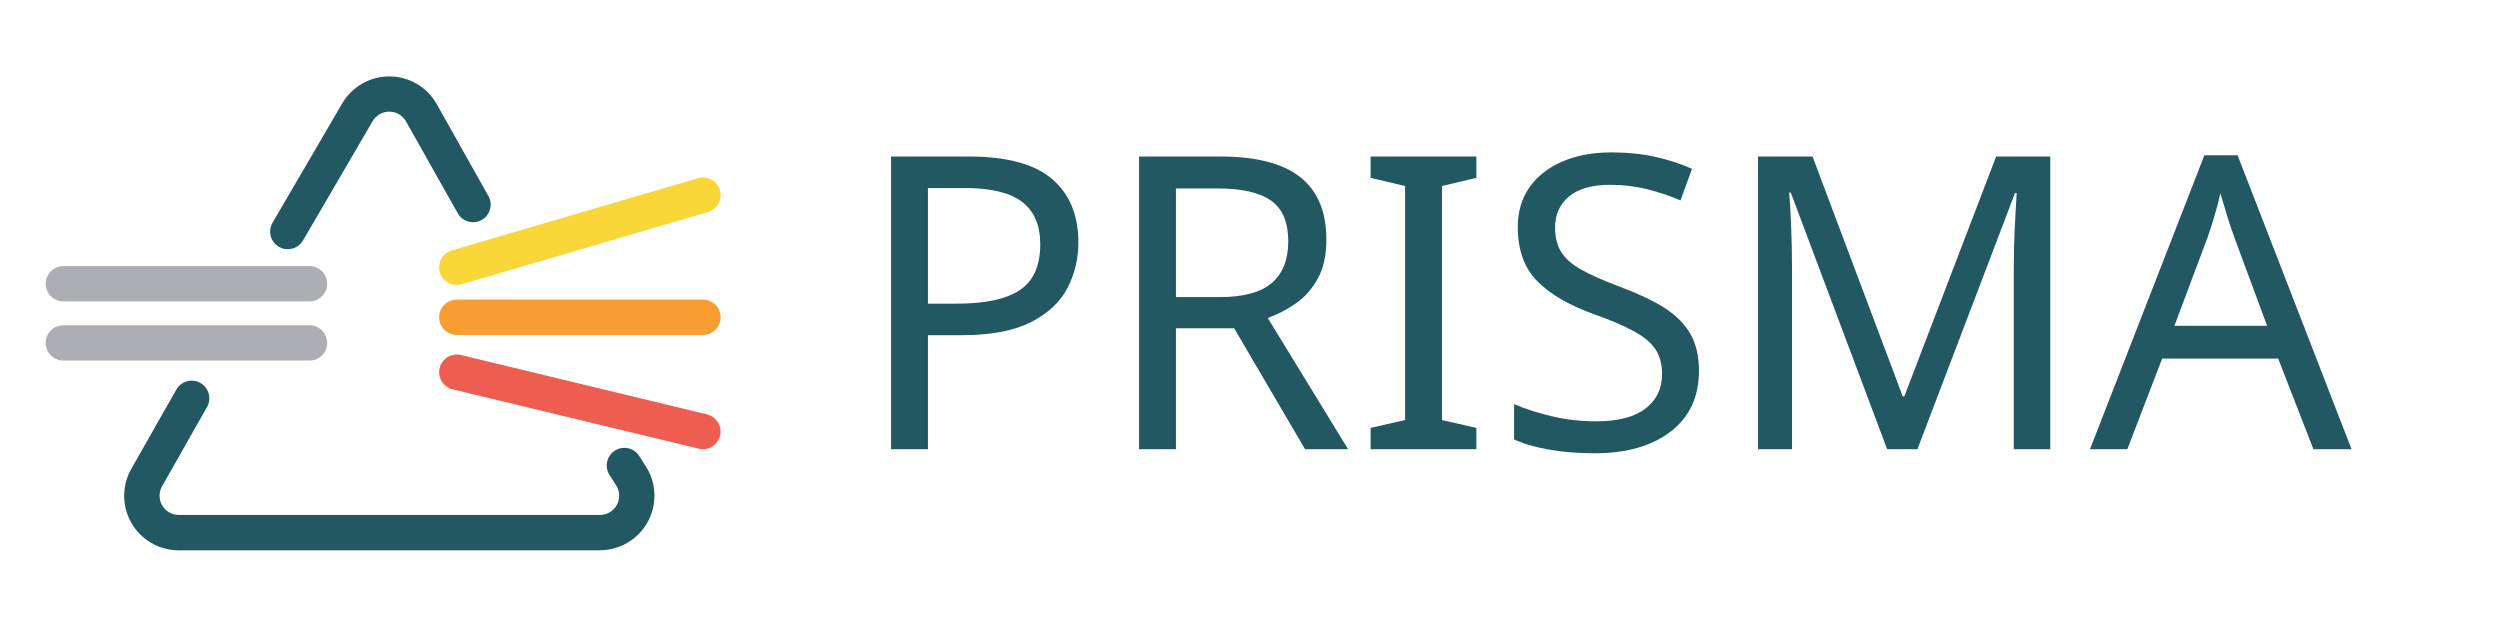
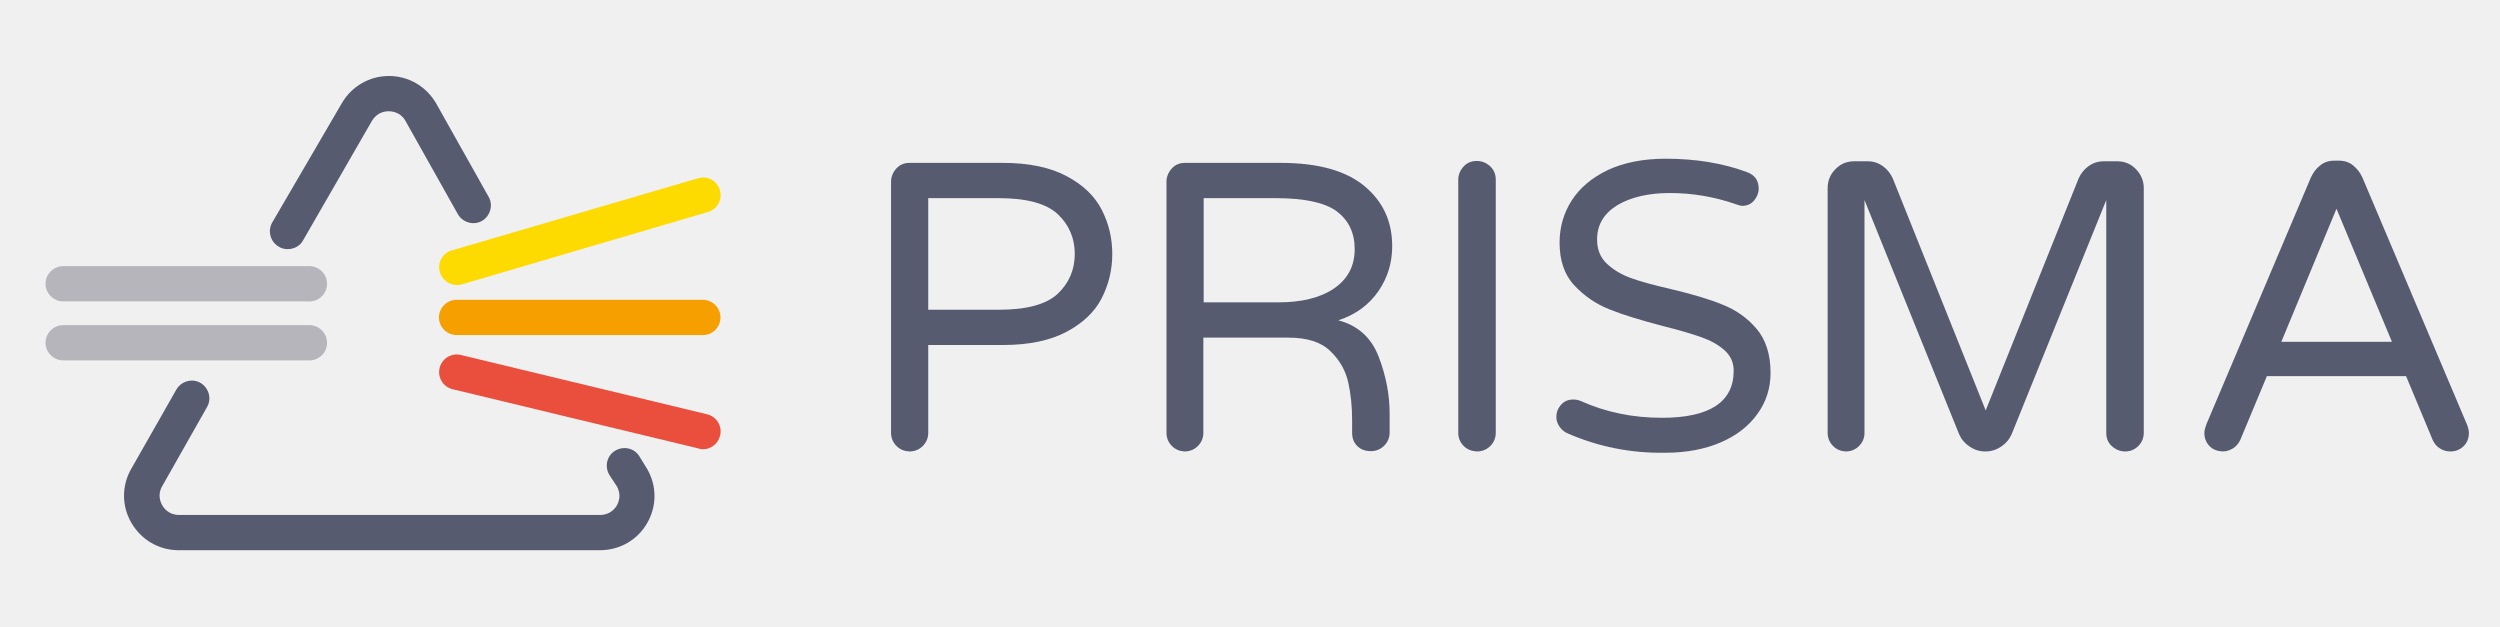
- <svg xmlns="http://www.w3.org/2000/svg" id="Layer_1" data-name="Layer 1" viewBox="0 0 779.7 195.44">
-   <defs>
-     <style>.cls-1{fill:#fff}.cls-2{font-size:127.84px;font-family:VarelaRound-Regular,Varela Round}.cls-2,.cls-7{fill:#225861}.cls-3{fill:#acaeb4}.cls-4{fill:#f79d31}.cls-5{fill:#f9d739}.cls-6{fill:#ef5d51}</style>
-   </defs>
-   <path class="cls-1" d="M0 0h779.7v195.44H0z" />
-   <text class="cls-2" transform="translate(265.5 140.09)">PRISMA</text>
-   <path class="cls-3" d="M96.54 94H19.75a5.5 5.5 0 0 1 0-11h76.79a5.5 5.5 0 0 1 0 11zm0 18.45H19.75a5.5 5.5 0 0 1 0-11h76.79a5.5 5.5 0 0 1 0 11z" />
-   <path class="cls-4" d="M219.25 104.45h-76.79a5.5 5.5 0 0 1 0-11h76.79a5.5 5.5 0 0 1 0 11z" />
-   <path class="cls-5" d="M142.46 88.87a5.5 5.5 0 0 1-1.55-10.78l76.79-22.52a5.5 5.5 0 0 1 3.09 10.56L144 88.65a5.58 5.58 0 0 1-1.54.22z" />
-   <path class="cls-6" d="M219.25 140.09a5.68 5.68 0 0 1-1.29-.15l-76.79-18.52a5.5 5.5 0 0 1 2.58-10.7l76.79 18.53a5.5 5.5 0 0 1-1.29 10.84z" />
-   <path class="cls-7" d="M89.74 77.73A5.6 5.6 0 0 1 87 77a5.51 5.51 0 0 1-2-7.53l21.7-37.16a17 17 0 0 1 29.42 0l16.42 29.22a5.5 5.5 0 0 1-9.54 5.39l-16.44-29.16a6 6 0 0 0-10.35.05L94.5 75a5.52 5.52 0 0 1-4.76 2.73zm97.38 93.9H55.69A17 17 0 0 1 41 146.13l14-24.62a5.5 5.5 0 1 1 9.57 5.43l-14 24.66a6 6 0 0 0 5.17 9h131.38a6 6 0 0 0 5.24-8.91l-2.26-3.55a5.5 5.5 0 1 1 9.29-5.89l2.44 3.85a17 17 0 0 1-14.71 25.5z" />
+ <svg xmlns="http://www.w3.org/2000/svg" version="1.1" id="Layer_1" x="0px" y="0px" viewBox="0 0 779.7 195.4" style="enable-background:new 0 0 779.7 195.4;" xml:space="preserve">
+   <style type="text/css">
+ 	.st0{fill:#575B70;}
+ 	.st1{fill:#B6B5BB;}
+ 	.st2{fill:#F69F00;}
+ 	.st3{fill:#FDDA00;}
+ 	.st4{fill:#EA4F3D;}
+ </style>
+   <g>
+     <path class="st0" d="M279.6,139.1c-1.1-1.1-1.7-2.5-1.7-4.1V56.7c0-1.6,0.6-3,1.7-4.2s2.5-1.7,4.1-1.7h29.1   c8.1,0,14.7,1.4,19.8,4.1c5.1,2.7,8.8,6.2,11,10.5c2.2,4.3,3.3,8.9,3.3,13.8s-1.1,9.5-3.3,13.8c-2.2,4.3-5.9,7.8-11,10.5   s-11.7,4.1-19.8,4.1h-23.3V135c0,1.6-0.6,3-1.7,4.1s-2.5,1.7-4.2,1.7C282,140.7,280.7,140.2,279.6,139.1z M311.6,96.6   c8.7,0,14.8-1.7,18.3-5s5.3-7.5,5.3-12.4s-1.8-9.1-5.3-12.4c-3.5-3.3-9.7-5-18.3-5h-22.1v34.8C289.5,96.6,311.6,96.6,311.6,96.6z" />
+     <path class="st0" d="M365.5,139.1c-1.1-1.1-1.7-2.5-1.7-4.1V56.7c0-1.6,0.6-3,1.7-4.2s2.5-1.7,4.1-1.7h29.8   c11.6,0,20.3,2.4,26.1,7.2c5.8,4.8,8.7,11,8.7,18.8c0,5.1-1.4,9.8-4.3,14s-7,7.3-12.5,9.1c6.1,1.6,10.3,5.4,12.6,11.4   c2.3,6,3.4,11.9,3.4,17.7v5.9c0,1.6-0.6,3-1.7,4.1s-2.5,1.7-4.1,1.7c-1.8,0-3.2-0.5-4.3-1.6c-1.1-1.1-1.6-2.4-1.6-4.2v-3.8   c0-4.3-0.4-8.2-1.2-11.8c-0.8-3.6-2.6-6.9-5.5-9.7c-2.9-2.9-7.3-4.3-13.2-4.3h-26.5V135c0,1.6-0.6,3-1.7,4.1s-2.5,1.7-4.2,1.7   C367.9,140.7,366.6,140.2,365.5,139.1z M398.6,94.3c7.3,0,13.1-1.4,17.4-4.3s6.5-7,6.5-12.3c0-5.1-1.9-9-5.6-11.8   c-3.7-2.7-10-4.1-19-4.1h-22.5v32.5C375.4,94.3,398.6,94.3,398.6,94.3z" />
+     <path class="st0" d="M456.5,139.1c-1.1-1.1-1.7-2.5-1.7-4.1V56.1c0-1.6,0.6-3,1.7-4.2s2.5-1.7,4.1-1.7s3,0.6,4.2,1.7   c1.2,1.2,1.7,2.5,1.7,4.2V135c0,1.6-0.6,3-1.7,4.1s-2.5,1.7-4.2,1.7C459,140.7,457.6,140.2,456.5,139.1z" />
+     <path class="st0" d="M489,135.2c-1-0.4-1.9-1.1-2.6-2.1s-1-2-1-3.1c0-1.4,0.5-2.7,1.5-3.8c1-1.1,2.2-1.6,3.8-1.6   c0.9,0,1.7,0.2,2.4,0.5c7.8,3.5,16.2,5.2,25.2,5.2c14.9,0,22.4-4.9,22.4-14.7c0-2.6-1-4.7-2.9-6.4c-1.9-1.7-4.3-3-7.1-4   s-6.8-2.2-12-3.5c-6.9-1.8-12.5-3.5-16.7-5.2c-4.3-1.7-7.9-4.2-11-7.5s-4.6-7.8-4.6-13.3c0-4.9,1.3-9.3,3.8-13.2s6.3-7.1,11.3-9.5   c5-2.3,11-3.5,18-3.5c9.4,0,17.9,1.4,25.4,4.2c2.4,0.9,3.6,2.6,3.6,5.1c0,1.4-0.5,2.6-1.4,3.7c-0.9,1.1-2.2,1.7-3.7,1.7   c-0.5,0-1.2-0.2-2-0.5c-6.6-2.3-13.5-3.5-20.6-3.5c-6.7,0-12.2,1.3-16.4,3.8c-4.2,2.6-6.3,6.1-6.3,10.7c0,3.1,1,5.6,3,7.5   s4.5,3.4,7.5,4.5s7.1,2.2,12.3,3.4c6.7,1.6,12.2,3.2,16.3,4.9c4.1,1.6,7.7,4.1,10.6,7.5c2.9,3.4,4.4,8,4.4,13.8   c0,4.8-1.4,9.1-4.1,12.8c-2.7,3.8-6.6,6.8-11.5,8.9c-4.9,2.1-10.7,3.2-17.1,3.2C508.6,141.4,498.4,139.3,489,135.2z" />
+     <path class="st0" d="M571.7,139.1c-1.1-1.1-1.7-2.5-1.7-4.1V58.7c0-2.3,0.8-4.3,2.4-5.9c1.6-1.7,3.6-2.5,5.9-2.5h4.2   c1.7,0,3.3,0.5,4.7,1.5s2.4,2.3,3.1,3.8l29,72.4l29-72.4c0.7-1.5,1.7-2.8,3.1-3.8c1.4-1,3-1.5,4.7-1.5h4.2c2.3,0,4.3,0.8,5.9,2.5   c1.6,1.7,2.4,3.6,2.4,5.9V135c0,1.6-0.6,3-1.7,4.1c-1.1,1.1-2.5,1.7-4.1,1.7s-3-0.6-4.2-1.7s-1.7-2.5-1.7-4.1V62.4l-29.5,73   c-0.7,1.6-1.8,2.9-3.3,3.9s-3.1,1.5-4.9,1.5s-3.4-0.5-4.9-1.5s-2.6-2.3-3.3-3.9l-29.5-73V135c0,1.6-0.6,3-1.7,4.1s-2.5,1.7-4.2,1.7   C574.1,140.7,572.8,140.2,571.7,139.1z" />
+     <path class="st0" d="M689.1,139.1c-1.1-1.1-1.6-2.5-1.6-4.1c0-0.7,0.2-1.5,0.6-2.6l32.6-77c0.7-1.5,1.6-2.8,2.9-3.8   c1.2-1,2.7-1.5,4.5-1.5h1.3c1.8,0,3.3,0.5,4.5,1.5s2.2,2.2,2.9,3.8l32.6,77c0.4,1,0.6,1.9,0.6,2.6c0,1.6-0.5,3-1.6,4.1   s-2.5,1.7-4.2,1.7c-1.2,0-2.3-0.3-3.3-1c-1-0.6-1.7-1.5-2.2-2.6l-8.3-19.9H707l-8.3,19.9c-0.5,1.1-1.3,2-2.2,2.6   c-1,0.6-2.1,1-3.3,1C691.5,140.7,690.1,140.2,689.1,139.1z M711.5,106.6H746l-17.3-41.5L711.5,106.6z" />
+   </g>
+   <g>
+     <g>
+       <path class="st1" d="M96.5,94H19.7c-3,0-5.5-2.5-5.5-5.5s2.5-5.5,5.5-5.5h76.8c3,0,5.5,2.5,5.5,5.5S99.6,94,96.5,94z" />
+       <path class="st1" d="M96.5,112.4H19.7c-3,0-5.5-2.5-5.5-5.5s2.5-5.5,5.5-5.5h76.8c3,0,5.5,2.5,5.5,5.5S99.6,112.4,96.5,112.4z" />
+     </g>
+     <path class="st2" d="M219.2,104.5h-76.8c-3,0-5.5-2.5-5.5-5.5s2.5-5.5,5.5-5.5h76.8c3,0,5.5,2.5,5.5,5.5S222.3,104.5,219.2,104.5z" />
+     <path class="st3" d="M142.5,88.9c-2.4,0-4.6-1.6-5.3-4c-0.9-2.9,0.8-6,3.7-6.8l76.8-22.5c2.9-0.9,6,0.8,6.8,3.7   c0.9,2.9-0.8,6-3.7,6.8L144,88.7C143.5,88.8,143,88.9,142.5,88.9z" />
+     <path class="st4" d="M219.3,140.1c-0.4,0-0.9,0-1.3-0.2l-76.8-18.5c-3-0.7-4.8-3.7-4.1-6.6c0.7-3,3.7-4.8,6.6-4.1l76.8,18.5   c3,0.7,4.8,3.7,4.1,6.6C224,138.4,221.7,140.1,219.3,140.1z" />
+     <g>
+       <path class="st0" d="M89.7,77.7c-0.9,0-1.9-0.2-2.8-0.8c-2.6-1.5-3.5-4.9-2-7.5l21.7-37.2c3.1-5.3,8.6-8.5,14.7-8.5    s11.6,3.2,14.7,8.5l16.4,29.2c1.5,2.6,0.5,6-2.1,7.5s-6,0.5-7.5-2.1l-16.4-29.2c-1.5-2.6-4.1-2.9-5.2-2.9s-3.6,0.3-5.2,3L94.5,75    C93.5,76.8,91.6,77.7,89.7,77.7z" />
+       <path class="st0" d="M187.1,171.6H55.7c-6.1,0-11.6-3.2-14.7-8.5s-3.1-11.7,0-17l14-24.6c1.5-2.6,4.9-3.6,7.5-2.1s3.6,4.9,2.1,7.5    l-14,24.7c-1.6,2.7-0.5,5.1,0,6s2.1,3,5.2,3h131.4c3.1,0,4.7-2.1,5.2-3s1.5-3.2,0-5.9l-2.3-3.5c-1.6-2.6-0.9-6,1.7-7.6    c2.6-1.6,6-0.9,7.6,1.7l2.4,3.9c3.1,5.3,3.1,11.7,0,17C198.8,168.4,193.3,171.6,187.1,171.6z" />
+     </g>
+   </g>
</svg>
